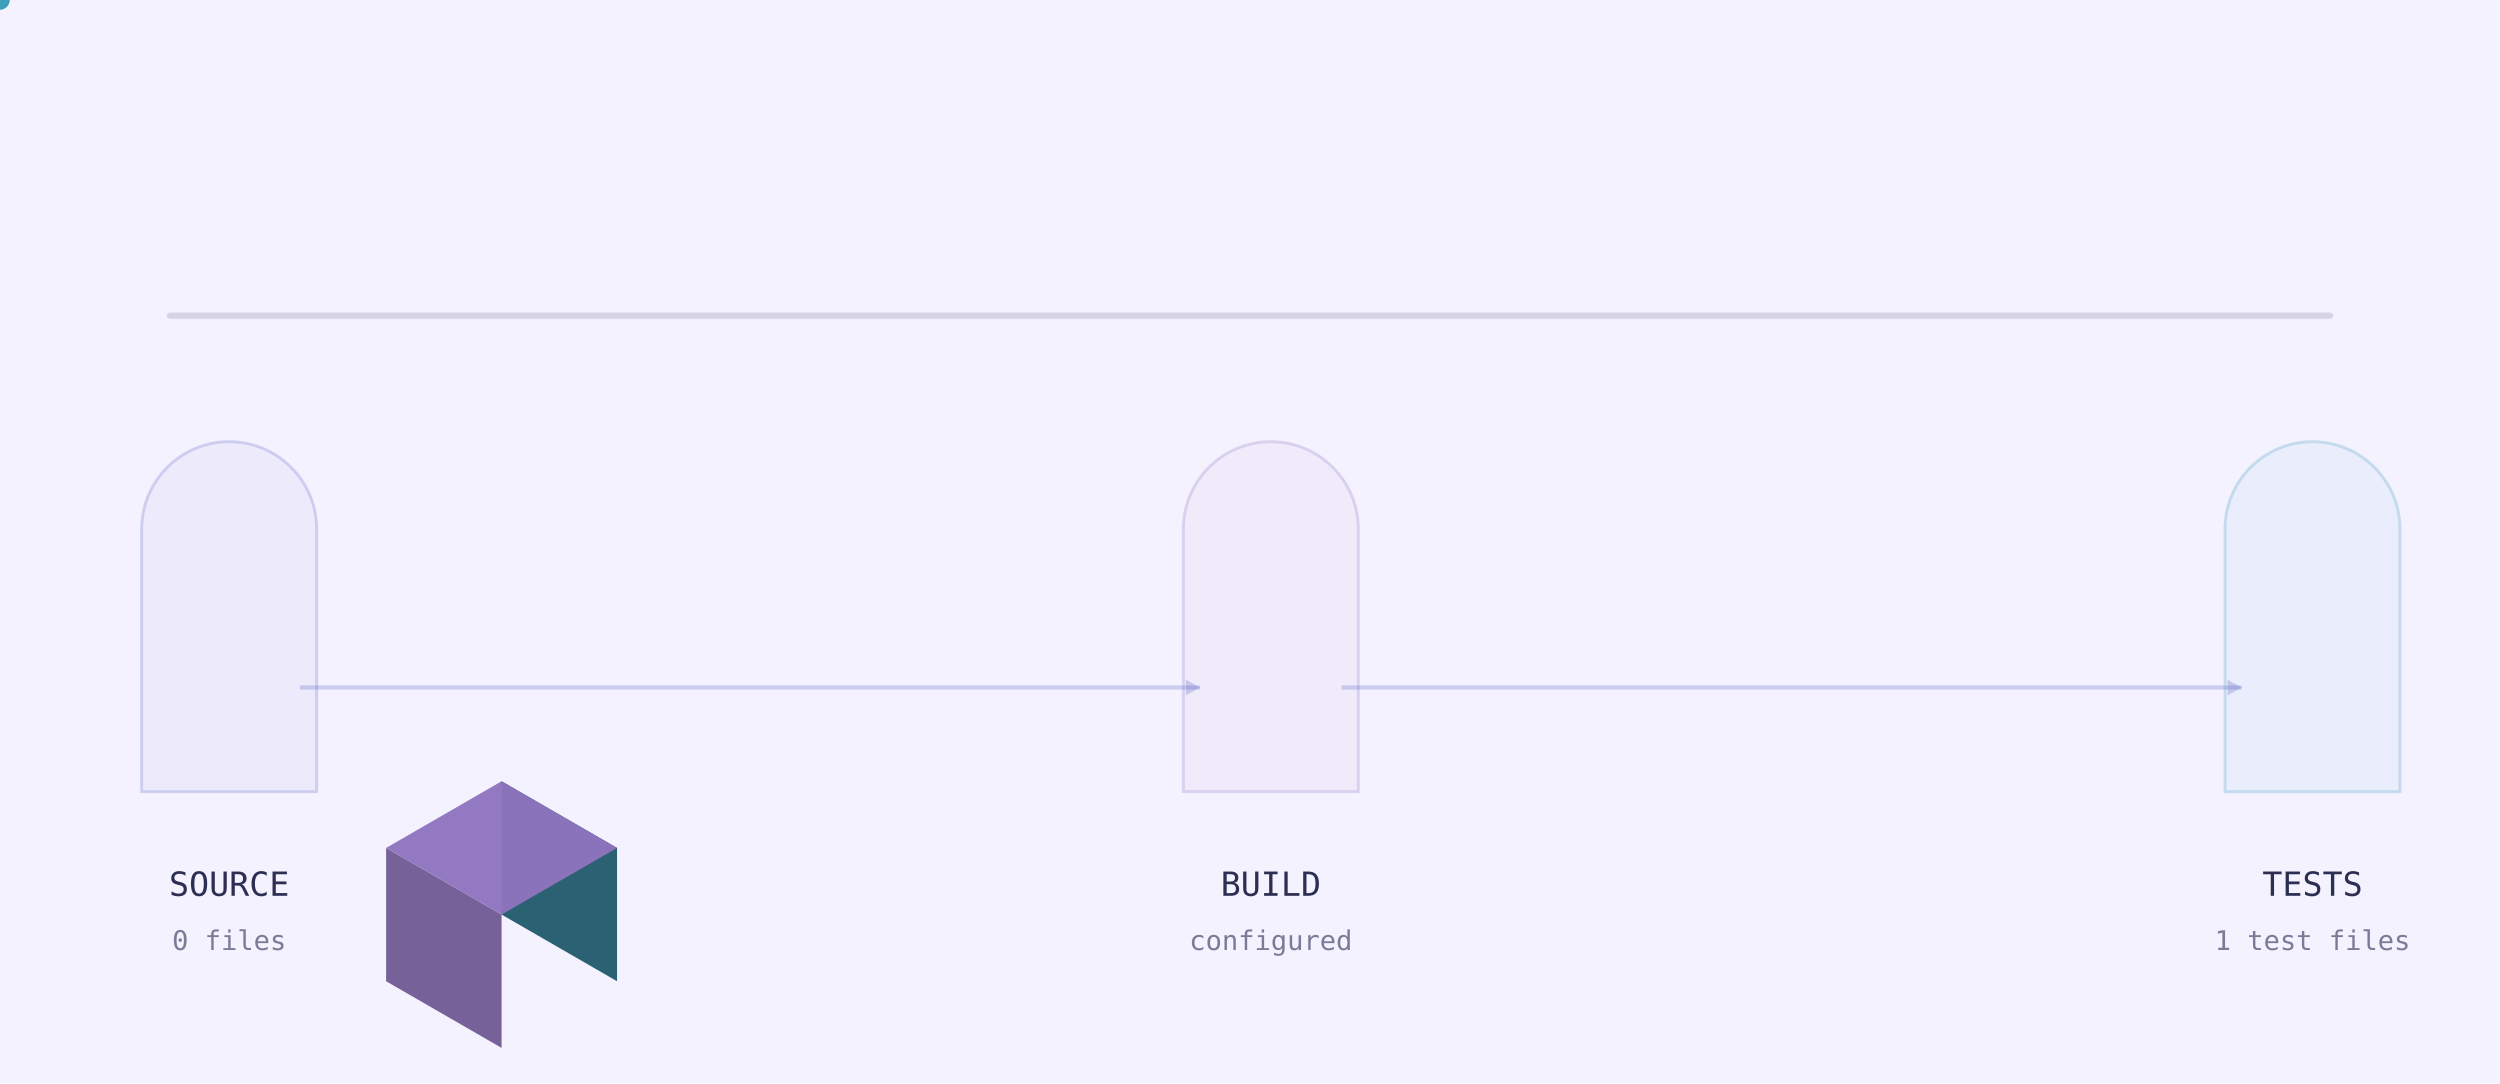
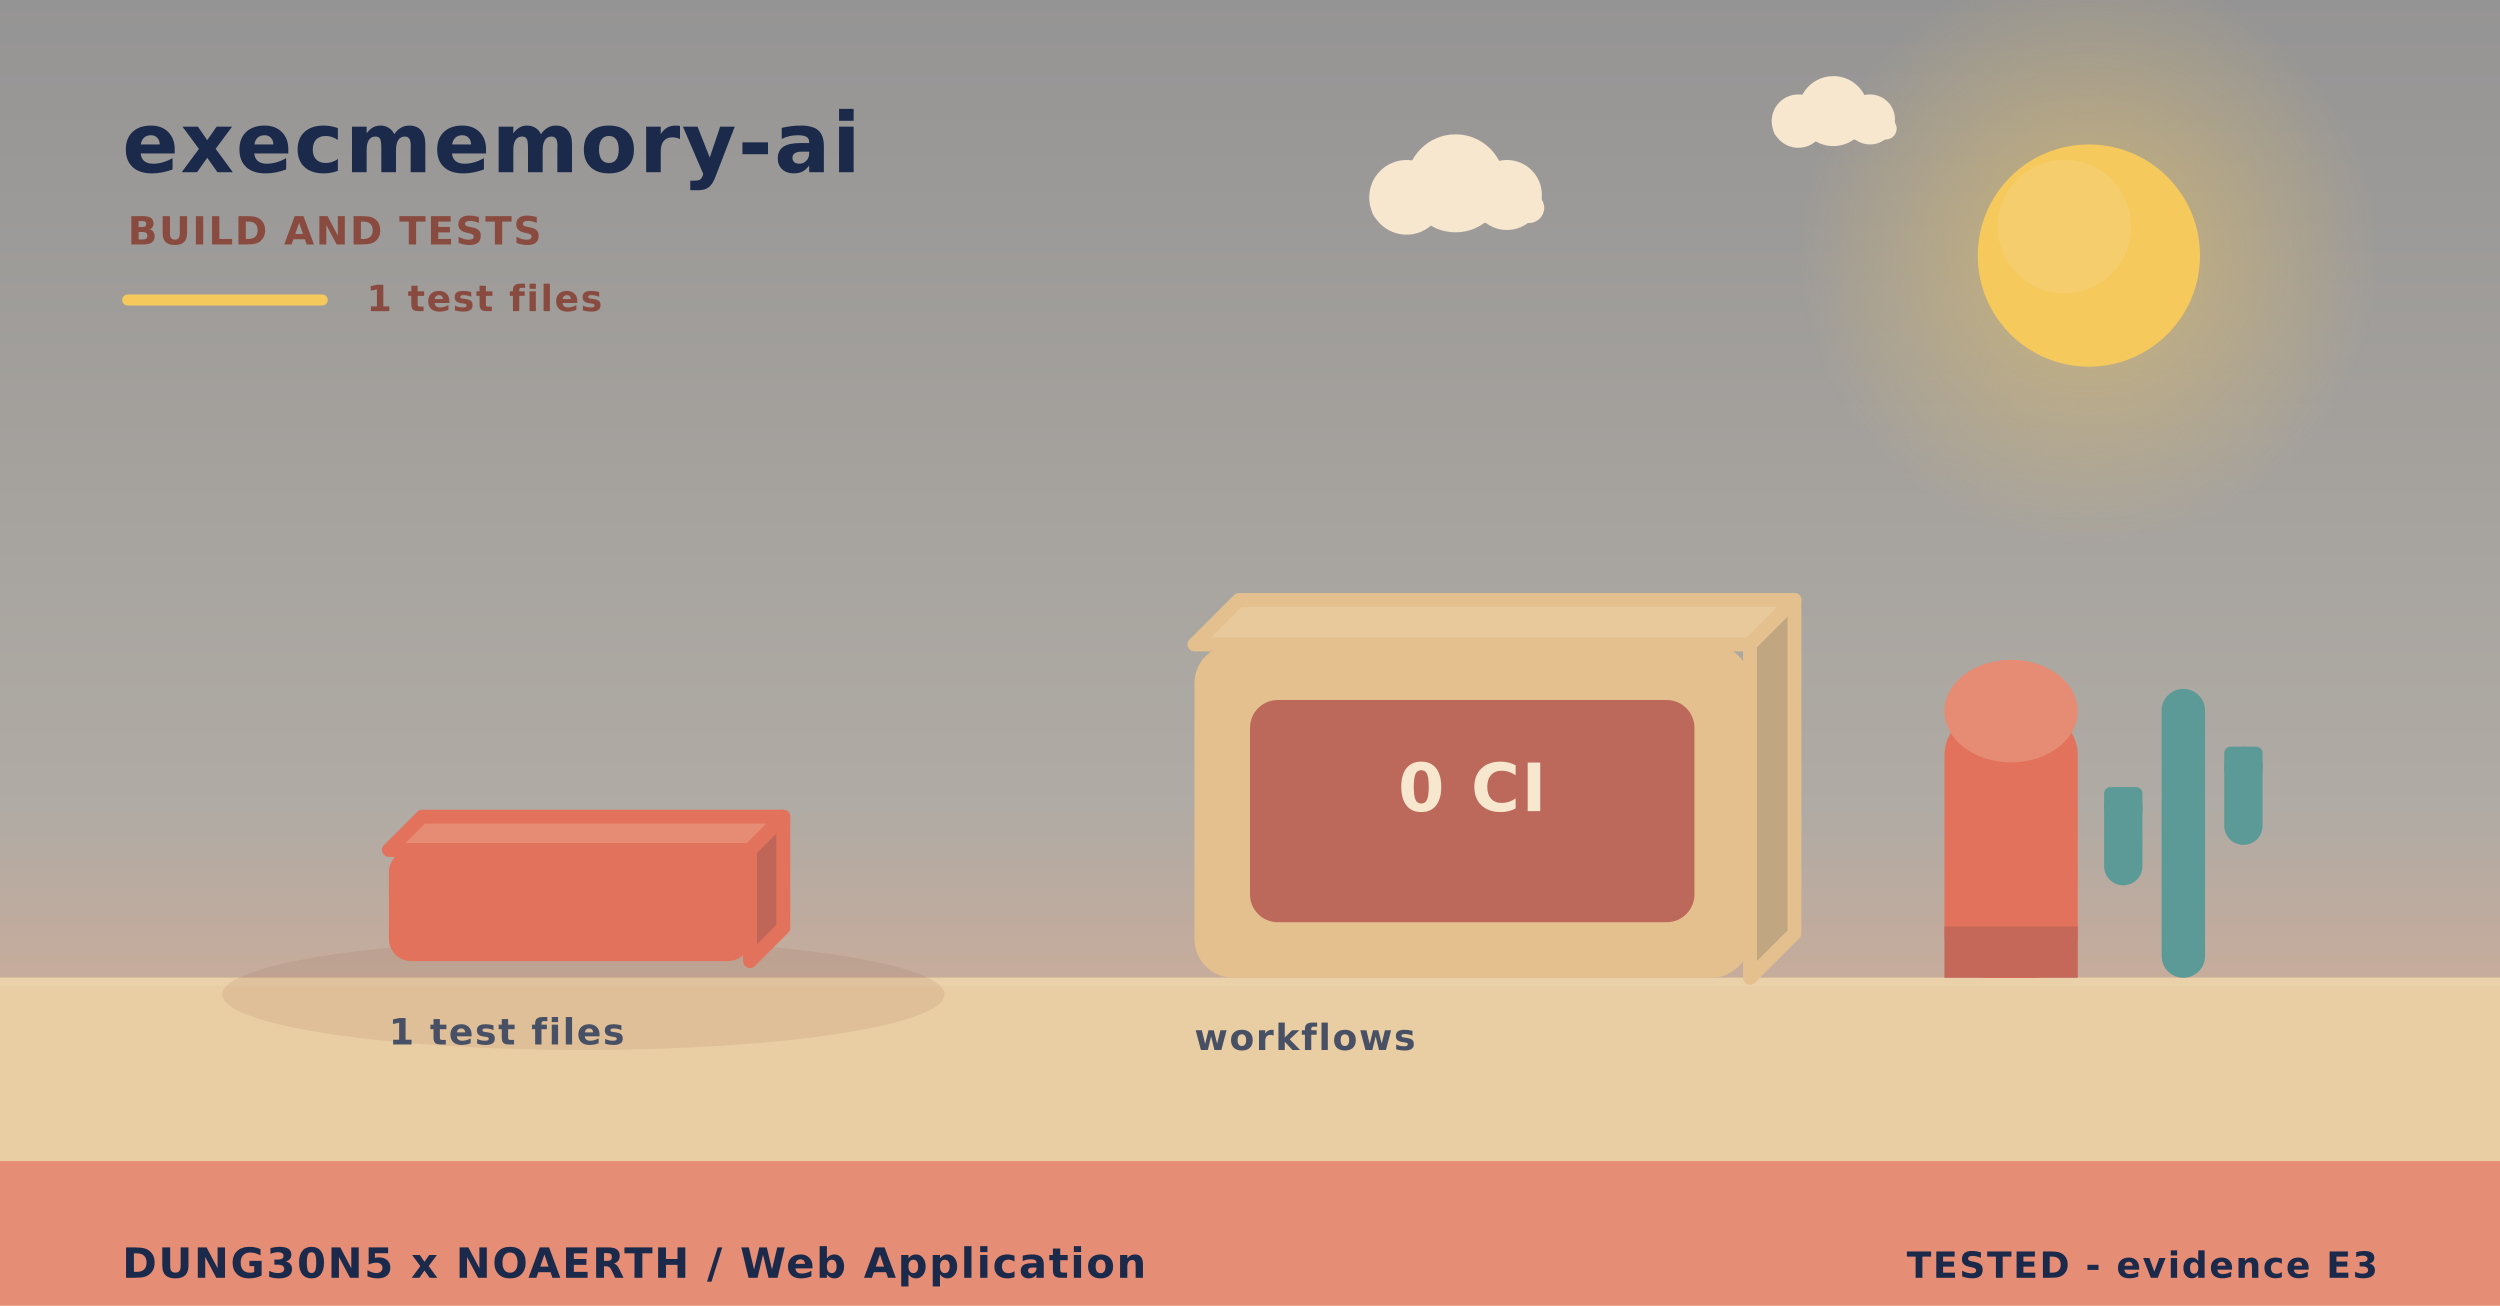
- <svg xmlns="http://www.w3.org/2000/svg" viewBox="0 0 1200 520" width="1200" height="520" role="img" aria-label="execmemory-ai build evidence">
-   <rect width="1200" height="520" fill="#f4f2ff" />
-   <defs>
-     <linearGradient id="gb" x1="0" y1="0" x2="1" y2="1">
-       <stop offset="0%" stop-color="#6166c7" />
-       <stop offset="100%" stop-color="#8f73be" />
-     </linearGradient>
-   </defs>
-   <rect x="80.00" y="150.00" width="1040.00" height="3.00" rx="2.00" fill="rgba(23,26,64,0.140)" opacity="1.00" />
-   <path d="M68.00,380.00 L68.00,254.00 A42.00,42.00 0 0 1 152.00,254.00 L152.00,380.00 Z" fill="rgba(97,102,199,0.100)" opacity="0.55" stroke="rgba(97,102,199,0.450)" stroke-width="1.4" />
-   <polygon points="-192.26,189.00 -136.83,221.00 -136.83,157.00 -192.26,125.00" fill="#225b6c" opacity="0.95" />
-   <polygon points="-247.68,221.00 -192.26,253.00 -192.26,189.00 -247.68,157.00" fill="#705a94" opacity="0.95" />
-   <polygon points="-192.26,125.00 -136.83,157.00 -192.26,189.00 -247.68,157.00" fill="#6166c7" opacity="0.95" />
-   <text x="110" y="430" font-family="ui-monospace,Menlo,monospace" font-size="16" fill="rgba(23,26,64,0.900)" text-anchor="middle">SOURCE</text>
-   <text x="110" y="456" font-family="ui-monospace,Menlo,monospace" font-size="13" fill="rgba(23,26,64,0.550)" text-anchor="middle">0 files</text>
-   <path d="M568.00,380.00 L568.00,254.00 A42.00,42.00 0 0 1 652.00,254.00 L652.00,380.00 Z" fill="rgba(143,115,190,0.100)" opacity="0.55" stroke="rgba(143,115,190,0.450)" stroke-width="1.4" />
-   <polygon points="240.76,439.00 296.18,471.00 296.18,407.00 240.76,375.00" fill="#225b6c" opacity="0.95" />
-   <polygon points="185.33,471.00 240.76,503.00 240.76,439.00 185.33,407.00" fill="#705a94" opacity="0.95" />
-   <polygon points="240.76,375.00 296.18,407.00 240.76,439.00 185.33,407.00" fill="#8f73be" opacity="0.95" />
-   <text x="610" y="430" font-family="ui-monospace,Menlo,monospace" font-size="16" fill="rgba(23,26,64,0.900)" text-anchor="middle">BUILD</text>
-   <text x="610" y="456" font-family="ui-monospace,Menlo,monospace" font-size="13" fill="rgba(23,26,64,0.550)" text-anchor="middle">configured</text>
-   <line x1="144.00" y1="330.00" x2="576.00" y2="330.00" stroke="rgba(97,102,199,0.500)" stroke-width="2.00" opacity="0.55" />
-   <polygon points="576.00,330.00 569.20,326.20 569.20,333.80" fill="rgba(97,102,199,0.500)" opacity="0.55" />
-   <g opacity="0.9">
-     <circle cx="0.00" cy="0.00" r="4.60" fill="#3b9dbb" opacity="1.00" />
-     <animateTransform attributeName="transform" type="translate" values="144.00,330.00 576.00,330.00" dur="4.533s" begin="0.0s" repeatCount="indefinite" />
-     <animateTransform attributeName="transform" type="translate" values="576.00,330.00 144.00,330.00" dur="4.533s" begin="2.267s" repeatCount="indefinite" />
+ <svg xmlns="http://www.w3.org/2000/svg" width="900" height="470" viewBox="0 0 900 470" role="img" aria-label="execmemory-ai - how it is verified">
+   <linearGradient id="skyb" x1="0" y1="0" x2="0" y2="1">
+     <stop offset="0" stop-color="#959494" />
+     <stop offset="0.62" stop-color="#b0aba4" />
+     <stop offset="1" stop-color="#f3ad8a" />
+   </linearGradient>
+   <rect width="900" height="470" fill="url(#skyb)" />
+   <radialGradient id="sunb">
+     <stop offset="0.35" stop-color="#f5c95c" stop-opacity="0.34" />
+     <stop offset="1" stop-color="#f5c95c" stop-opacity="0" />
+   </radialGradient>
+   <circle cx="752" cy="92" r="104" fill="url(#sunb)" />
+   <circle cx="752" cy="92" r="40" fill="#f5c95c" />
+   <circle cx="743.2" cy="81.6" r="24" fill="#f5d27e" opacity="0.5" />
+   <g>
+     <circle cx="524" cy="66" r="17.64" fill="#f6e7ce" />
+     <circle cx="506.36" cy="71.04" r="13.44" fill="#f6e7ce" />
+     <circle cx="542.48" cy="70.2" r="12.6" fill="#f6e7ce" />
+     <rect x="493.76" y="69.36" width="62.16" height="10.92" rx="5.46" fill="#f6e7ce" />
+     <animateTransform attributeName="transform" type="translate" values="0 0;24 0;0 0" dur="36s" begin="0s" repeatCount="indefinite" />
  </g>
-   <path d="M1068.00,380.00 L1068.00,254.00 A42.00,42.00 0 0 1 1152.00,254.00 L1152.00,380.00 Z" fill="rgba(59,157,187,0.100)" opacity="0.55" stroke="rgba(59,157,187,0.450)" stroke-width="1.4" />
-   <polygon points="673.77,689.00 729.19,721.00 729.19,657.00 673.77,625.00" fill="#225b6c" opacity="0.95" />
-   <polygon points="618.34,721.00 673.77,753.00 673.77,689.00 618.34,657.00" fill="#705a94" opacity="0.95" />
-   <polygon points="673.77,625.00 729.19,657.00 673.77,689.00 618.34,657.00" fill="#3b9dbb" opacity="0.95" />
-   <text x="1110" y="430" font-family="ui-monospace,Menlo,monospace" font-size="16" fill="rgba(23,26,64,0.900)" text-anchor="middle">TESTS</text>
-   <text x="1110" y="456" font-family="ui-monospace,Menlo,monospace" font-size="13" fill="rgba(23,26,64,0.550)" text-anchor="middle">1 test files</text>
-   <line x1="644.00" y1="330.00" x2="1076.00" y2="330.00" stroke="rgba(97,102,199,0.500)" stroke-width="2.00" opacity="0.55" />
-   <polygon points="1076.00,330.00 1069.20,326.20 1069.20,333.80" fill="rgba(97,102,199,0.500)" opacity="0.55" />
-   <g opacity="0.9">
-     <circle cx="0.00" cy="0.00" r="4.60" fill="#3b9dbb" opacity="1.00" />
-     <animateTransform attributeName="transform" type="translate" values="644.00,330.00 1076.00,330.00" dur="4.533s" begin="0.4s" repeatCount="indefinite" />
-     <animateTransform attributeName="transform" type="translate" values="1076.00,330.00 644.00,330.00" dur="4.533s" begin="2.667s" repeatCount="indefinite" />
+   <g>
+     <circle cx="660" cy="40" r="12.6" fill="#f6e7ce" />
+     <circle cx="647.4" cy="43.6" r="9.6" fill="#f6e7ce" />
+     <circle cx="673.2" cy="43" r="9" fill="#f6e7ce" />
+     <rect x="638.4" y="42.4" width="44.4" height="7.8" rx="3.9" fill="#f6e7ce" />
+     <animateTransform attributeName="transform" type="translate" values="0 0;-18 0;0 0" dur="46s" begin="3s" repeatCount="indefinite" />
  </g>
+   <rect x="0" y="352" width="900" height="118" fill="#e9cda3" />
+   <rect x="0" y="352" width="900" height="3" fill="#ebd1a9" />
+   <text x="44" y="62" font-family="Verdana,DejaVu Sans,sans-serif" font-size="30" font-weight="700" letter-spacing="0.6" fill="#1b2a4a" text-anchor="start">execmemory-ai</text>
+   <text x="46" y="88" font-family="Verdana,DejaVu Sans,sans-serif" font-size="14" font-weight="700" letter-spacing="0.6" fill="#894b3f" text-anchor="start">BUILD AND TESTS</text>
+   <rect x="44" y="106" width="74" height="4" rx="2" fill="#f5c95c" />
+   <text x="132" y="112" font-family="Verdana,DejaVu Sans,sans-serif" font-size="13" font-weight="700" letter-spacing="0.6" fill="#894b3f" text-anchor="start">1 test files</text>
+   <ellipse cx="210" cy="358" rx="130" ry="20" fill="rgba(138,90,68,0.11)" />
+   <g>
+     <path d="M140,306 L270,306 L282,294 L152,294 Z" fill="#e68c74" stroke="#e2725b" stroke-width="5" stroke-linejoin="round" />
+     <path d="M270,306 L282,294 L282,334 L270,346 Z" fill="#c06658" stroke="#e2725b" stroke-width="5" stroke-linejoin="round" />
+     <rect x="140" y="306" width="130" height="40" rx="8" fill="#e2725b" />
+     <animateTransform attributeName="transform" type="translate" values="0 10;0 0" dur="0.8s" begin="0.5s" fill="freeze" />
+   </g>
+   <text x="140" y="376" font-family="Verdana,DejaVu Sans,sans-serif" font-size="13" font-weight="700" letter-spacing="0.6" fill="#475064" text-anchor="start">1 test files</text>
+   <path d="M430,232 L630,232 L646,216 L446,216 Z" fill="#e7c99b" stroke="#e3c08d" stroke-width="5" stroke-linejoin="round" />
+   <path d="M630,232 L646,216 L646,336 L630,352 Z" fill="#c1a682" stroke="#e3c08d" stroke-width="5" stroke-linejoin="round" />
+   <rect x="430" y="232" width="200" height="120" rx="14" fill="#e3c08d" />
+   <rect x="450" y="252" width="160" height="80" rx="10" fill="#ba6458" opacity="0.94" />
+   <text x="530" y="292" font-family="Verdana,DejaVu Sans,sans-serif" font-size="24" font-weight="700" letter-spacing="0.6" fill="#f6e7ce" text-anchor="middle">0 CI</text>
+   <text x="430" y="378" font-family="Verdana,DejaVu Sans,sans-serif" font-size="13" font-weight="700" letter-spacing="0.6" fill="#475064" text-anchor="start">workflows</text>
+   <rect x="700" y="256" width="48" height="96" rx="16" fill="#e2725b" />
+   <ellipse cx="724" cy="256" rx="24" ry="18.46" fill="#e68c74" />
+   <rect x="700" y="333.54" width="48" height="18.46" fill="#c66859" />
+   <rect x="778.18" y="248" width="15.64" height="104" rx="7.82" fill="#5b9a97" />
+   <rect x="757.48" y="283.36" width="13.8" height="35.36" rx="6.9" fill="#5b9a97" />
+   <rect x="757.48" y="283.36" width="13.8" height="10.4" rx="2.3" fill="#5b9a97" />
+   <rect x="800.72" y="268.8" width="13.8" height="35.36" rx="6.9" fill="#5b9a97" />
+   <rect x="800.72" y="268.8" width="13.8" height="10.4" rx="2.3" fill="#5b9a97" />
+   <rect x="0" y="418" width="900" height="52" rx="0" fill="#e68972" opacity="0.94" />
+   <text x="44" y="460" font-family="Verdana,DejaVu Sans,sans-serif" font-size="15" font-weight="700" letter-spacing="0.6" fill="#1b2a4a" text-anchor="start">DUNG30N5 x NOAERTH  /  Web Application</text>
+   <text x="856" y="460" font-family="Verdana,DejaVu Sans,sans-serif" font-size="13" font-weight="700" letter-spacing="0.6" fill="#1b2a4a" text-anchor="end">TESTED  -  evidence E3</text>
</svg>
